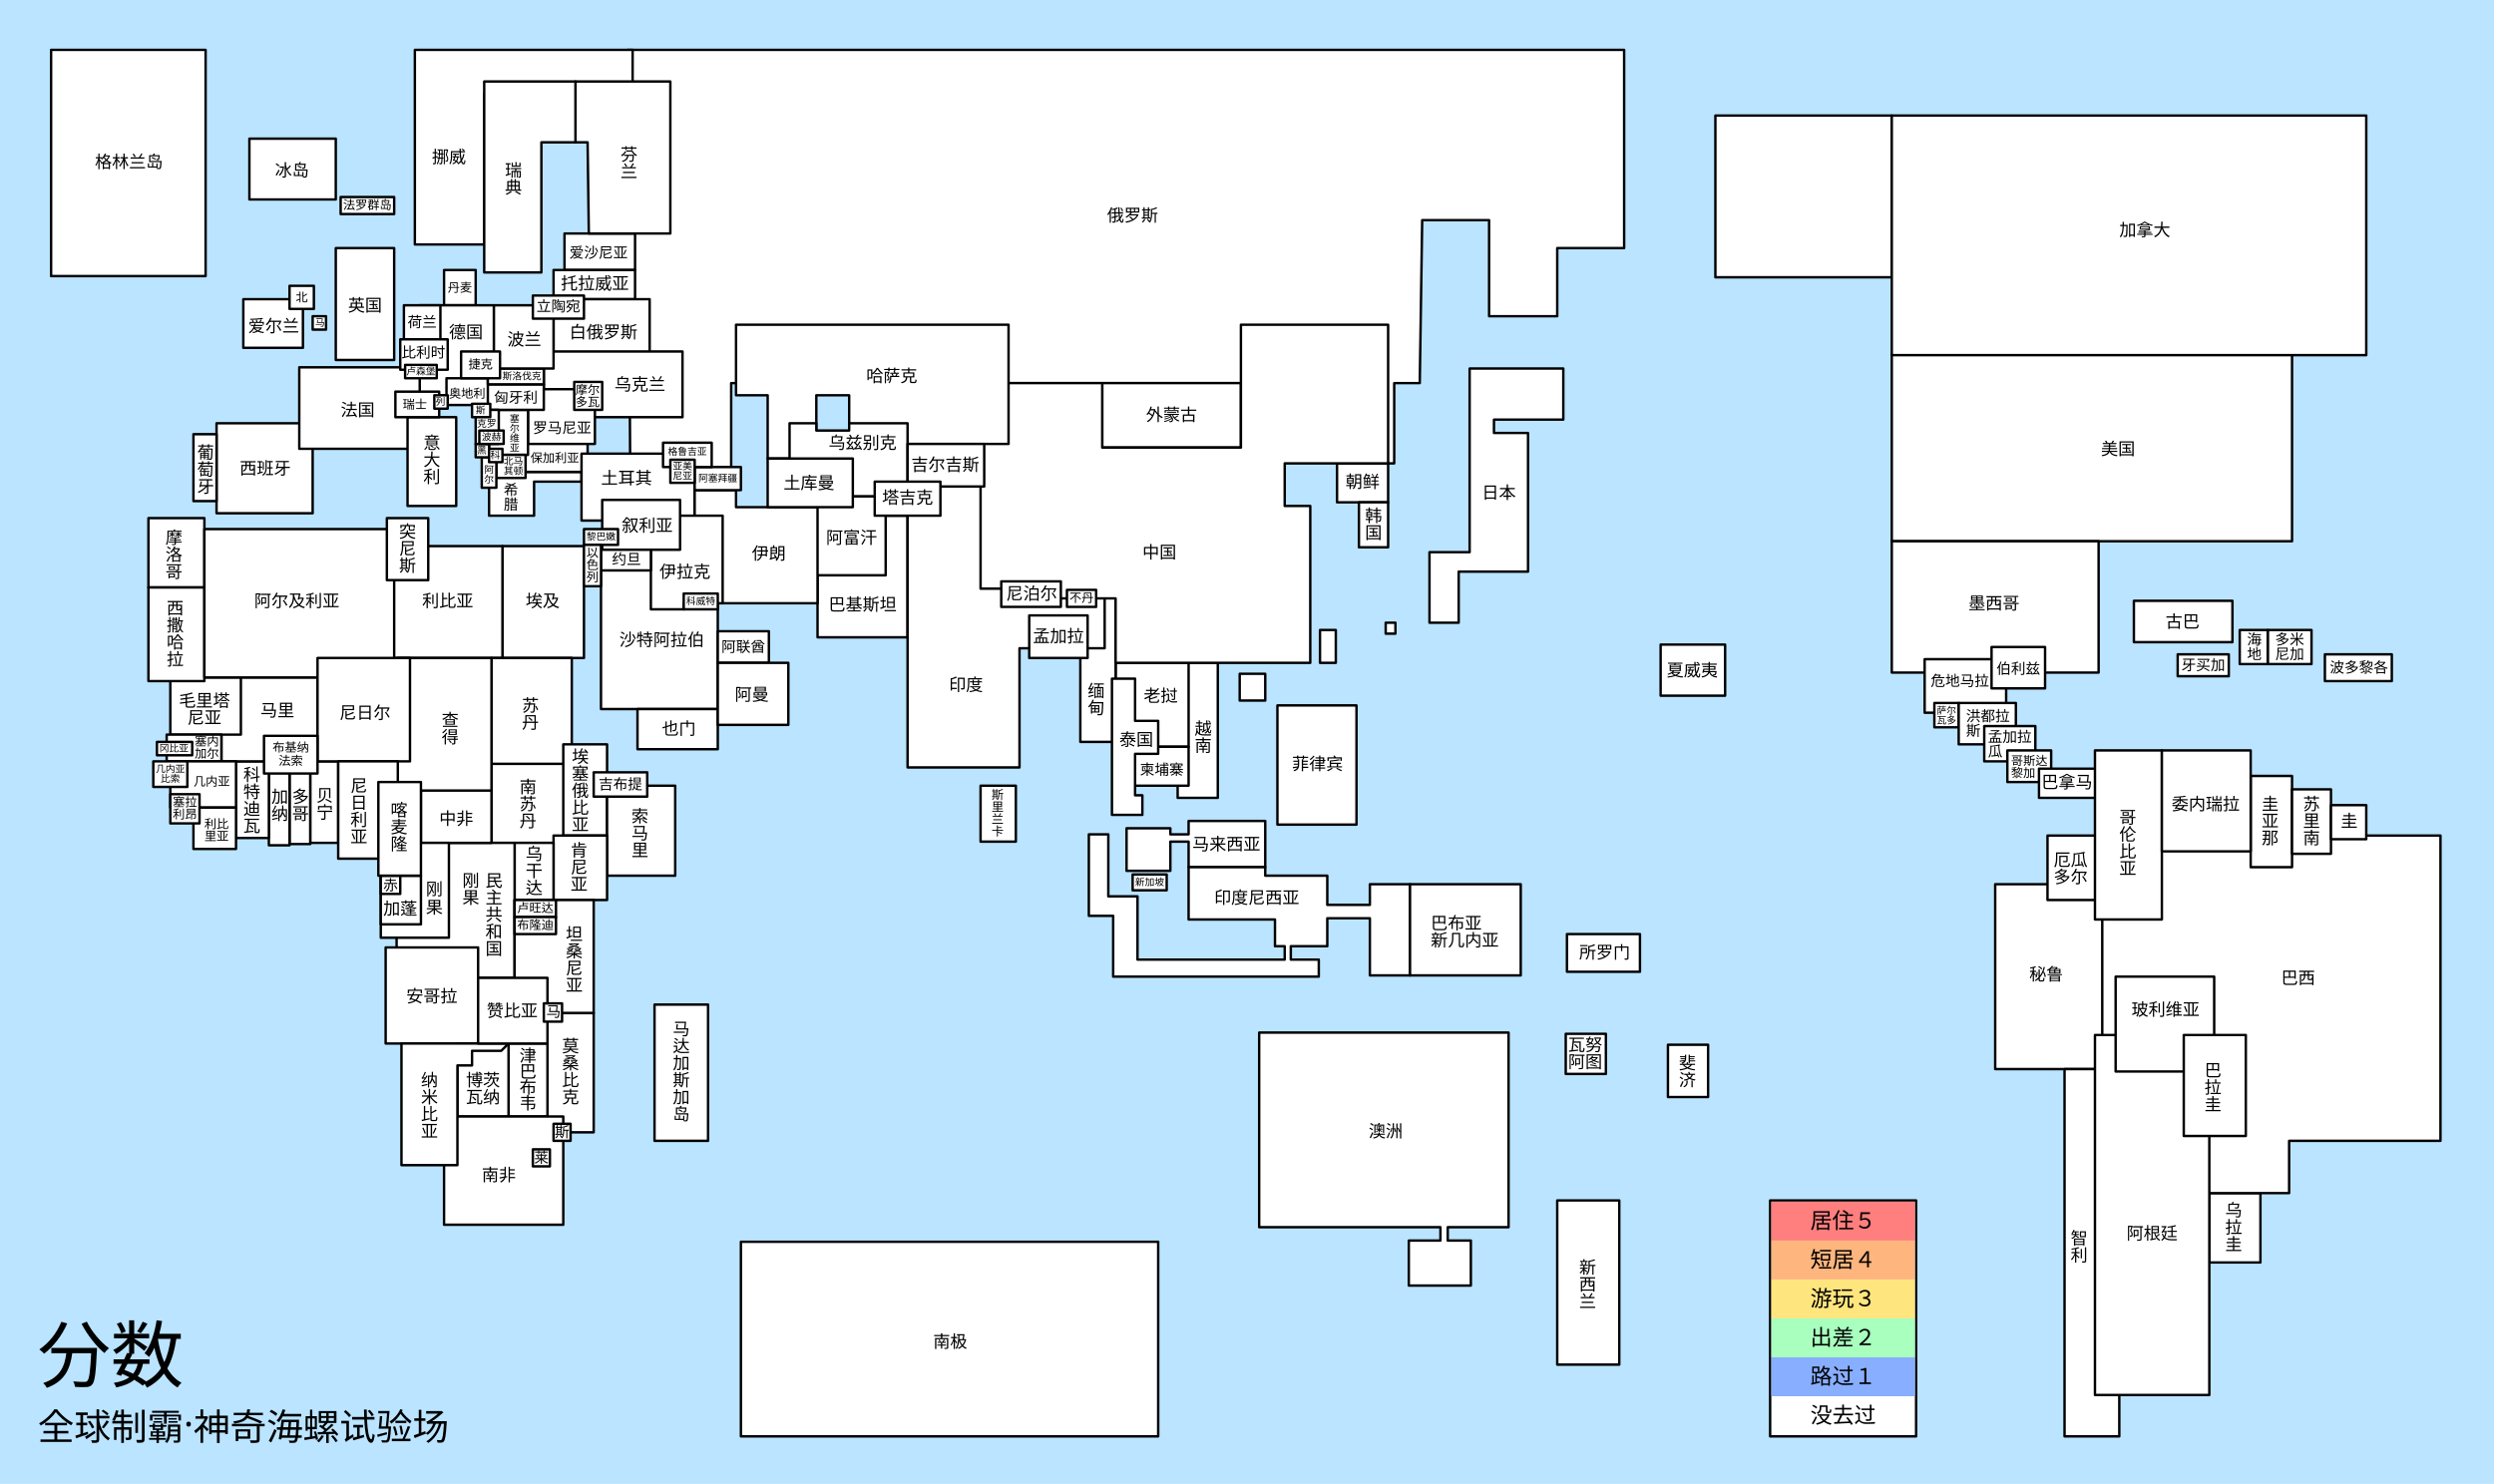
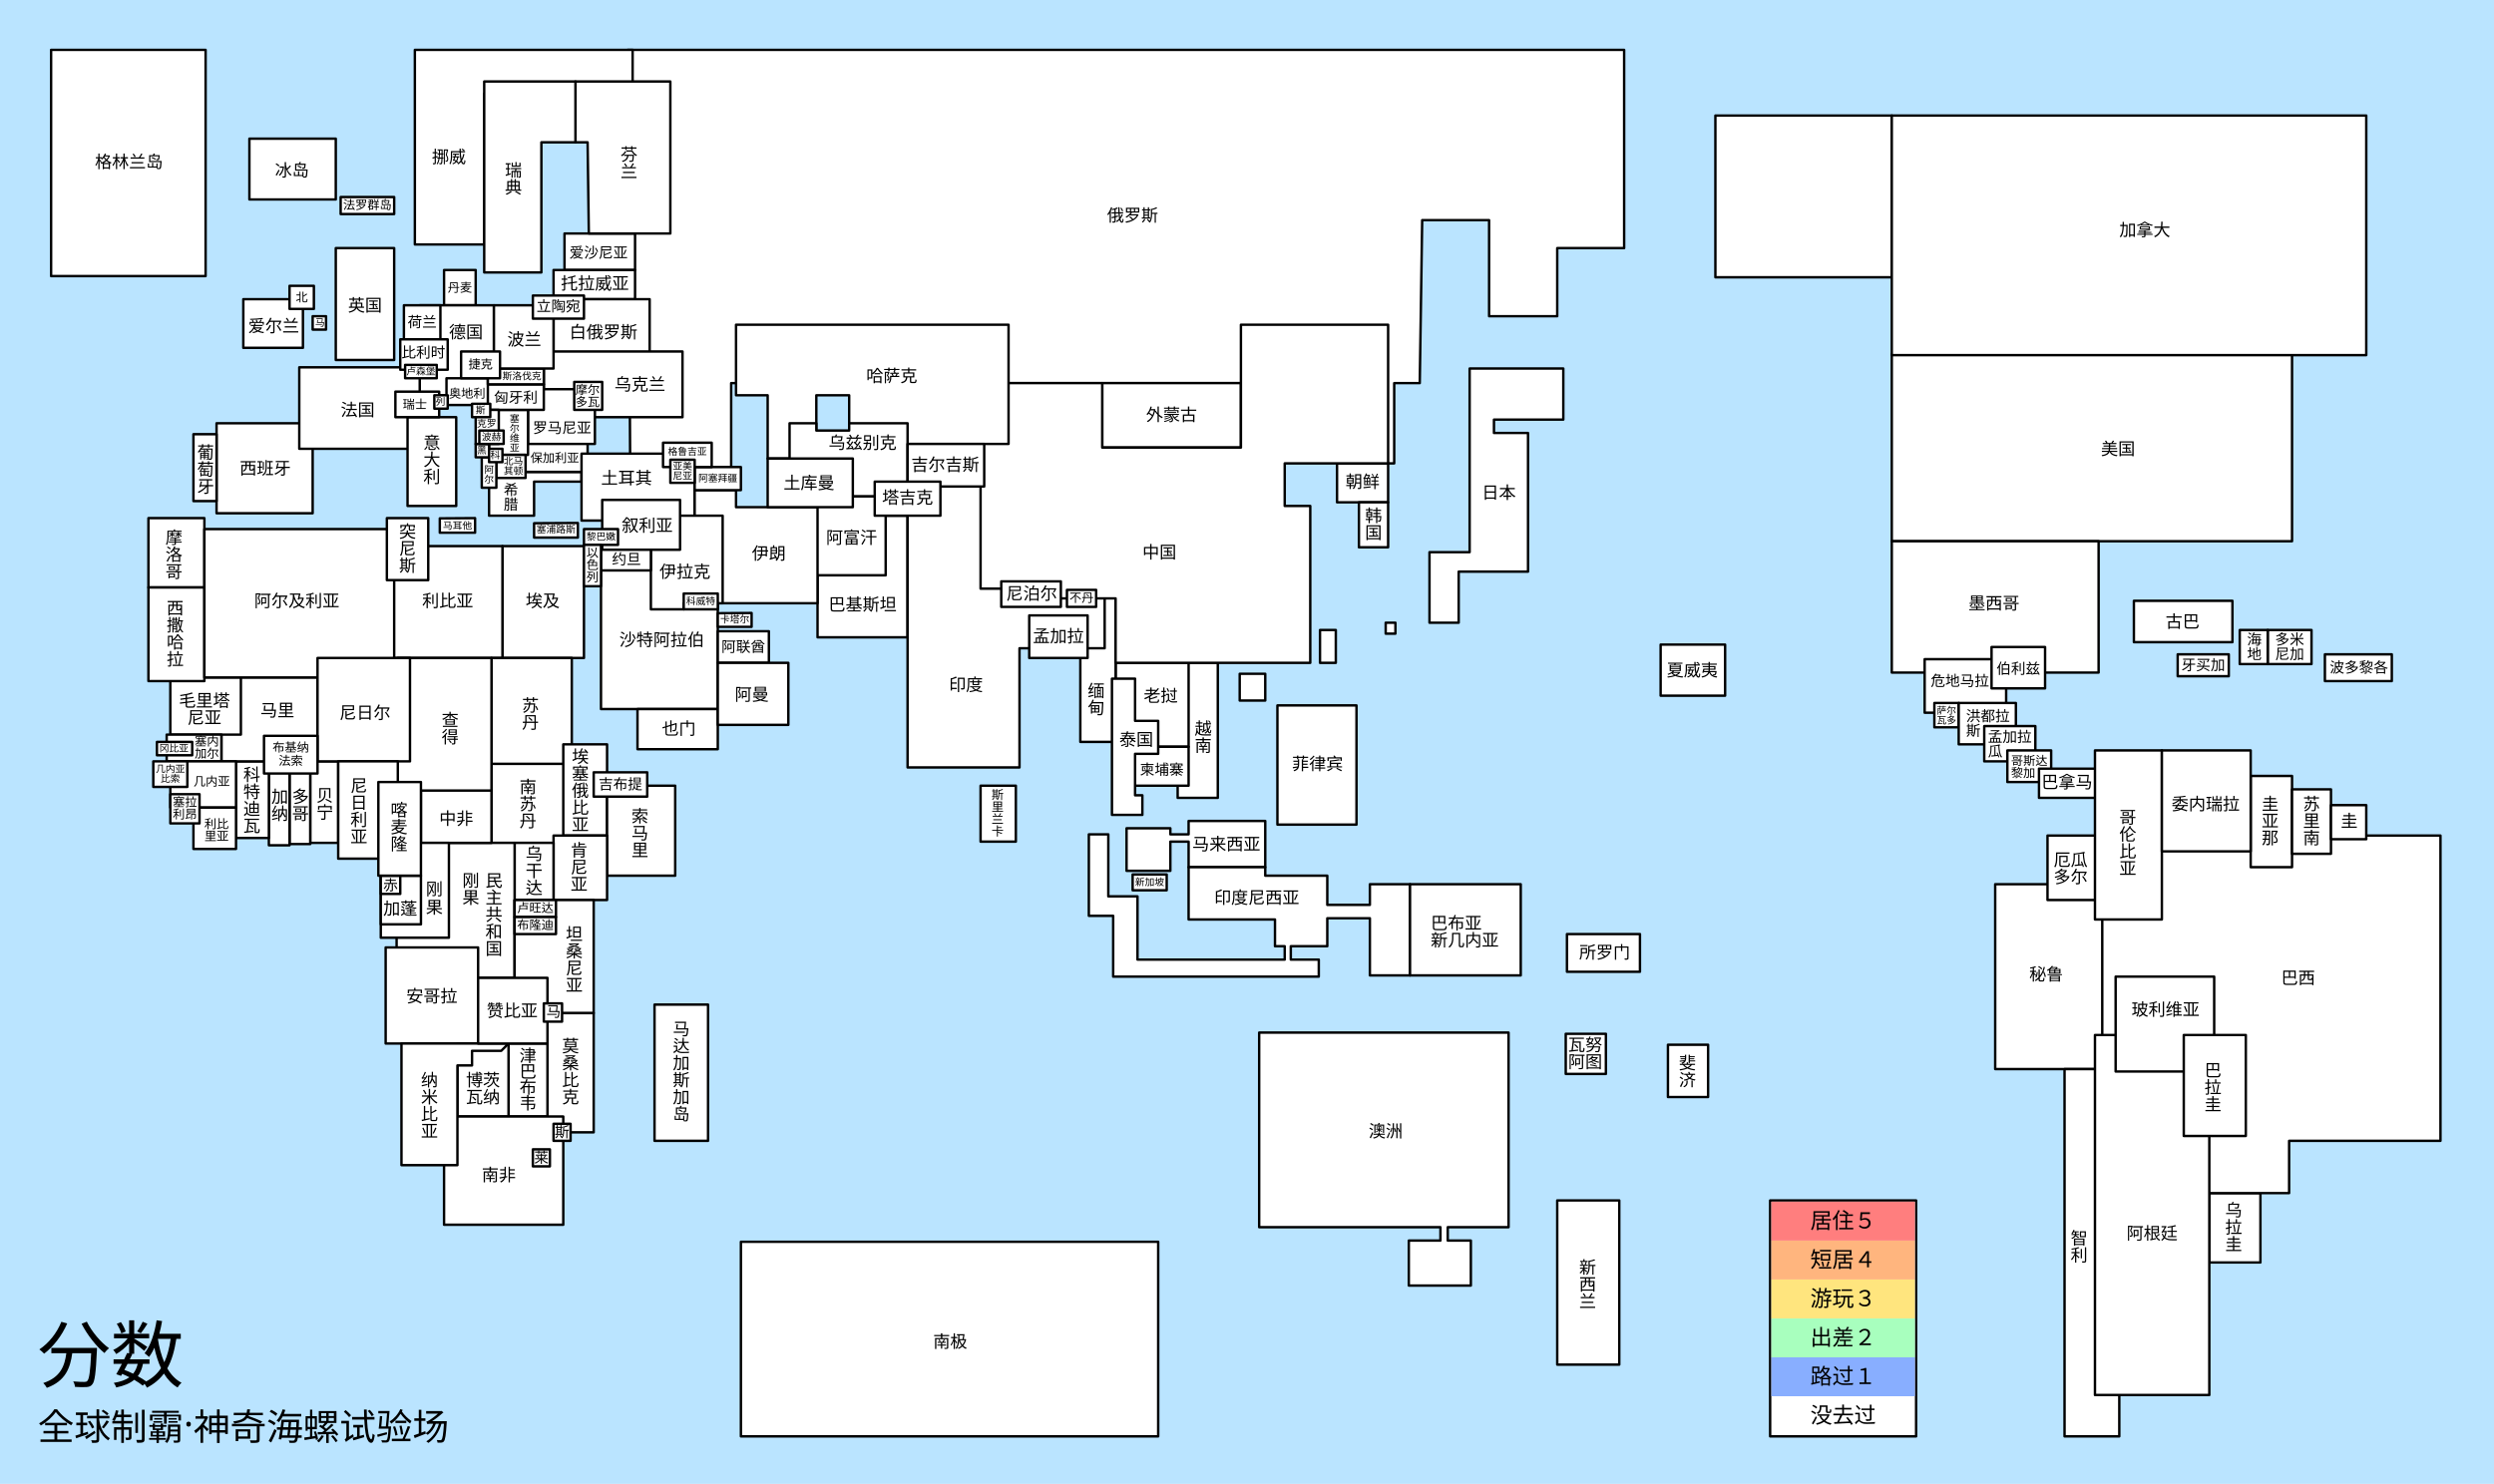
<svg xmlns="http://www.w3.org/2000/svg" version="1.1" id="图层_1" x="0px" y="0px" width="2050px" height="1220px" viewBox="0 0 2050 1220" style="enable-background:new 0 0 2050 1220;" xml:space="preserve">
  <style type="text/css">
	.st0{fill:#BAE4FF;}
	
		.st1{fill-rule:evenodd;clip-rule:evenodd;fill:#FFFFFF;stroke:#000000;stroke-width:2;stroke-linecap:round;stroke-linejoin:round;}
	.st2{font-family:'Tensentype-JiaLiDaYuanJF';}
	.st3{font-size:12px;}
	.st4{font-size:10px;}
	.st5{font-size:8px;}
	.st6{font-size:14px;}
	.st7{fill-rule:evenodd;clip-rule:evenodd;fill:#88AEFF;}
	.st8{fill-rule:evenodd;clip-rule:evenodd;fill:#A8FFBE;}
	.st9{fill-rule:evenodd;clip-rule:evenodd;fill:#FFE57E;}
	.st10{fill-rule:evenodd;clip-rule:evenodd;fill:#FFB57E;}
	.st11{fill-rule:evenodd;clip-rule:evenodd;fill:#FF7E7E;}
	.st12{font-size:18px;}
	.st13{font-size:30px;}
	.st14{font-size:60px;}
</style>
  <rect y="0" class="st0" width="2050" height="1220" />
  <g id="国家">
    <polygon id="俄罗斯" class="st1" points="516,41 1335,41 1335,204 1280,204 1280,260 1224,260 1224,181 1169,181 1167,315    1146,315 1146,381 1117,381 1117,315 601,315 601,384 518,385  " />
    <polygon id="希腊" class="st1" points="402,388 478,388 478,396 439,396 439,424 402,424  " />
    <rect id="蒙古" x="906" y="315" class="st1" width="114" height="53" />
    <rect id="保加利亚" x="432" y="354" class="st1" width="51" height="34" />
    <rect id="土耳其" x="478" y="373" class="st1" width="93" height="55" />
    <rect id="贝宁" x="255" y="626" class="st1" width="23" height="67" />
    <rect id="多哥" x="238" y="626" class="st1" width="17" height="68" />
    <rect id="加纳" x="221" y="627" class="st1" width="17" height="68" />
    <rect id="科特迪瓦" x="194" y="626" class="st1" width="27" height="63" />
    <rect id="马里" x="182" y="557" class="st1" width="79" height="69" />
    <rect id="毛里塔尼亚" x="140" y="557" class="st1" width="58" height="47" />
    <rect id="摩洛哥" x="122" y="426" class="st1" width="46" height="57" />
    <rect id="塞内加尔" x="137" y="604" class="st1" width="45" height="22" />
    <rect id="几内亚" x="140" y="626" class="st1" width="54" height="38" />
    <rect id="利比里亚" x="159" y="664" class="st1" width="35" height="34" />
    <rect id="塞拉利昂" x="140" y="653" class="st1" width="24" height="24" />
    <rect id="几内亚比索" x="126" y="626" class="st1" width="28" height="21" />
    <rect id="冈比亚" x="129" y="610" class="st1" width="29" height="11" />
    <rect id="斯里兰卡" x="806" y="646" class="st1" width="29" height="46" />
    <rect id="菲律宾" x="1050" y="580" class="st1" width="65" height="98" />
    <path id="马来西亚" class="st1" d="M1040,675v38h-63v-21h-15v24h-36v-35h36v5h15v-11H1040z" />
    <rect id="朝鲜" x="1099" y="381" class="st1" width="42" height="32" />
    <rect id="韩国" x="1117" y="413" class="st1" width="24" height="37" />
    <path id="日本" class="st1" d="M1208,303h77v42h-57v11h28v114h-57v42h-24v-58h33V303z M1139,512h8v9h-8V512z" />
    <rect id="夏威夷" x="1365" y="530" class="st1" width="53" height="42" />
    <path id="美国" class="st1" d="M1555,291h329v154h-329V291z M1410,95h145v133h-145V95z" />
    <rect id="墨西哥" x="1555" y="445" class="st1" width="170" height="108" />
    <rect id="多米尼加" x="1864" y="518" class="st1" width="36" height="28" />
    <rect id="波多黎各" x="1911" y="538" class="st1" width="55" height="22" />
    <polygon id="海地" class="st1" points="1841,518 1864,518 1864,546 1841,546  " />
    <rect id="古巴" x="1754" y="494" class="st1" width="81" height="34" />
    <rect id="牙买加" x="1790" y="538" class="st1" width="42" height="18" />
    <rect id="危地马拉" x="1582" y="542" class="st1" width="67" height="44" />
    <rect id="萨尔瓦多" x="1590" y="578" class="st1" width="20" height="20" />
    <rect id="伯利兹" x="1637" y="532" class="st1" width="44" height="34" />
    <rect id="洪都拉斯" x="1610" y="578" class="st1" width="47" height="34" />
    <rect id="孟加拉瓜" x="1631" y="597" class="st1" width="42" height="29" />
    <rect id="哥斯达黎加" x="1650" y="617" class="st1" width="36" height="26" />
    <rect id="巴拿马" x="1676" y="632" class="st1" width="50" height="24" />
    <rect id="秘鲁" x="1640" y="727" class="st1" width="107" height="152" />
    <rect id="厄瓜多尔" x="1683" y="687" class="st1" width="44" height="53" />
    <rect id="智利" x="1697" y="879" class="st1" width="45" height="302" />
    <rect id="格林兰岛" x="42" y="41" class="st1" width="127" height="186" />
    <rect id="乌拉圭" x="1816" y="981" class="st1" width="42" height="57" />
    <polygon id="巴西" class="st1" points="1728,687 2006,687 2006,938 1881.6,938 1881.6,981 1728,981  " />
    <rect id="圭亚那" x="1850" y="638" class="st1" width="34" height="75" />
    <path id="印度尼西亚" class="st1" d="M911,686v51h24v52h121v-11h-8v-22h-71v-43h63v7h51v24h35v-17h33v75h-33v-47h-35v23h-30   v11h23v14H915v-50h-20v-67H911z" />
    <rect id="越南" x="968" y="545" class="st1" width="33" height="111" />
    <rect id="老挝" x="917" y="545" class="st1" width="60" height="69" />
    <rect id="柬埔寨" x="917" y="614" class="st1" width="60" height="32" />
    <rect id="巴基斯坦" x="672" y="424" class="st1" width="74" height="100" />
    <polygon id="阿富汗" class="st1" points="671,408 728,408 728,473 671,473  " />
    <polygon id="伊朗" class="st1" points="571,403 605,403 605,417 672,417 672,496 571,496  " />
    <rect id="沙特阿拉伯" x="494" y="461" class="st1" width="96" height="122" />
    <rect id="阿拉伯联合酋长国" x="590" y="519" class="st1" width="42" height="26" />
    <rect id="也门" x="524" y="583" class="st1" width="66" height="33" />
    <rect id="爱沙尼亚" x="464" y="192" class="st1" width="58" height="30" />
    <rect id="托拉威亚" x="455" y="222" class="st1" width="67" height="24" />
    <rect id="白俄罗斯" x="455" y="246" class="st1" width="79" height="44" />
    <rect id="乌克兰" x="447" y="289" class="st1" width="114" height="54" />
    <rect id="罗马里亚" x="434" y="320" class="st1" width="55" height="45" />
    <rect id="塞尔维亚" x="402" y="337" class="st1" width="32" height="37" />
    <rect id="摩尔多瓦" x="472" y="314" class="st1" width="23" height="23" />
    <rect id="丹麦" x="365" y="222" class="st1" width="26" height="29" />
    <rect id="德国" x="345" y="251" class="st1" width="61" height="74" />
    <rect id="荷兰" x="332" y="251" class="st1" width="30" height="28" />
    <rect id="英国" x="276" y="204" class="st1" width="48" height="92" />
    <rect id="爱尔兰" x="200" y="246" class="st1" width="49" height="40" />
    <rect id="北爱尔兰" x="238" y="235" class="st1" width="20" height="19" />
    <rect id="马恩岛" x="257" y="260" class="st1" width="11" height="11" />
    <rect id="法罗群岛" x="280" y="162" class="st1" width="44" height="14" />
    <rect id="冰岛" x="205" y="114" class="st1" width="71" height="50" />
    <rect id="巴布亚新几内亚" x="1159" y="727" class="st1" width="91" height="75" />
    <path id="澳洲" class="st1" d="M1240,849v160h-50v11h19v37h-51v-37h26v-11h-149V849H1240z" />
    <rect id="新西兰" x="1280" y="987" class="st1" width="51" height="135" />
    <rect id="所罗门群岛" x="1288" y="768" class="st1" width="60" height="31" />
    <rect id="瓦努阿图" x="1287" y="850" class="st1" width="33" height="33" />
    <rect id="斐济" x="1371" y="859" class="st1" width="33" height="43" />
    <rect id="马达加斯加岛" x="538" y="826" class="st1" width="44" height="112" />
    <rect id="西撒哈拉" x="122" y="483" class="st1" width="46" height="77" />
    <rect id="西班牙" x="178" y="348" class="st1" width="79" height="74" />
    <rect id="葡萄牙" x="159" y="357" class="st1" width="19" height="55" />
    <rect id="阿尔及利亚" x="168" y="435" class="st1" width="157" height="122" />
    <polygon id="挪威" class="st1" points="341,41 520,41 520,77 398,77 398,201 341,201  " />
    <rect id="阿曼" x="590" y="545" class="st1" width="58" height="51" />
    <polygon id="芬兰" class="st1" points="473,67 551,67 551,192 484,192 483,117 473,117  " />
    <rect id="埃及" x="413" y="449" class="st1" width="67" height="92" />
    <rect id="利比亚" x="324" y="449" class="st1" width="89" height="92" />
    <rect id="突尼斯" x="318" y="426" class="st1" width="34" height="51" />
    <rect id="南苏丹" x="404" y="628" class="st1" width="66" height="65" />
    <rect id="苏丹" x="404" y="541" class="st1" width="66" height="87" />
    <rect id="埃塞俄比亚" x="463" y="612" class="st1" width="36" height="75" />
    <rect id="索马里" x="499" y="646" class="st1" width="56" height="74" />
    <rect id="吉布提" x="488" y="635" class="st1" width="44" height="20" />
    <rect id="肯尼亚" x="455" y="687" class="st1" width="44" height="53" />
    <rect id="乌干达" x="423" y="693" class="st1" width="32" height="47" />
    <rect id="刚果民主共和国" x="326" y="693" class="st1" width="97" height="111" />
    <rect id="中非共和国" x="346" y="649" class="st1" width="58" height="44" />
    <rect id="查得" x="327" y="541" class="st1" width="77" height="109" />
    <rect id="尼日尔" x="261" y="541" class="st1" width="76" height="85" />
    <rect id="尼日利亚" x="278" y="626" class="st1" width="49" height="80" />
    <rect id="刚果" x="313" y="693" class="st1" width="56" height="78" />
    <rect id="加蓬" x="313" y="720" class="st1" width="33" height="40" />
    <rect id="赤道几内亚" x="313" y="720" class="st1" width="16" height="15" />
    <rect id="喀麦隆" x="311" y="643" class="st1" width="35" height="77" />
    <rect id="安哥拉" x="317" y="779" class="st1" width="76" height="79" />
    <rect id="坦桑尼亚" x="423" y="740" class="st1" width="65" height="93" />
    <rect id="莫桑比亚" x="450" y="833" class="st1" width="38" height="98" />
    <rect id="津巴布韦" x="418" y="858" class="st1" width="32" height="60" />
    <rect id="博茨瓦纳" x="376" y="858" class="st1" width="42" height="60" />
    <rect id="南非" x="365" y="918" class="st1" width="98" height="89" />
    <rect id="匈牙利" x="398" y="316" class="st1" width="49" height="21" />
    <rect id="加拿大" x="1555" y="95" class="st1" width="390" height="197" />
    <rect id="南极" x="609" y="1021" class="st1" width="343" height="160" />
    <rect id="阿根廷" x="1722" y="851" class="st1" width="94" height="296" />
    <rect id="玻利维亚" x="1739" y="803" class="st1" width="81" height="78" />
    <rect id="巴拉圭" x="1795" y="851" class="st1" width="51" height="83" />
    <rect id="哥伦比亚" x="1722" y="617" class="st1" width="55" height="139" />
    <rect id="委内瑞拉" x="1777" y="617" class="st1" width="73" height="83" />
    <rect id="苏里南" x="1884" y="649" class="st1" width="32" height="53" />
    <rect id="北马其顿" x="408" y="374" class="st1" width="24" height="19" />
    <rect id="法属圭亚那" x="1916" y="662" class="st1" width="29" height="28" />
    <polygon id="瑞典" class="st1" points="473,67 473,117 445,117 445,224 398,224 398,67  " />
    <rect id="法国" x="246" y="302" class="st1" width="99" height="67" />
    <rect id="比利时" x="329" y="279" class="st1" width="39" height="25" />
    <rect id="卢森堡" x="333" y="300" class="st1" width="26" height="11" />
    <rect id="意大利" x="335" y="343" class="st1" width="40" height="73" />
    <rect id="瑞士" x="325" y="322" class="st1" width="36" height="21" />
    <rect id="阿尔巴尼亚" x="396" y="376" class="st1" width="12" height="25" />
    <rect id="黑山" x="391" y="365" class="st1" width="11" height="11" />
    <rect id="科索沃" x="402" y="369" class="st1" width="11" height="11" />
    <rect id="新加坡" x="931" y="719" class="st1" width="28" height="13" />
    <rect id="缅甸" x="888" y="491" class="st1" width="29" height="119" />
    <polygon id="泰国" class="st1" points="914,558 914,670 939,670 939,653.9 933,653.9 933,619.8 952,619.8 952,592.7 933,592.7    933,558  " />
    <polygon id="印度" class="st1" points="746,400 908,400 908,533 838,533 838,631 746,631  " />
    <rect id="孟加拉国" x="846" y="506" class="st1" width="48" height="35" />
    <path id="中国" class="st1" d="M1098,518v27h-13v-27H1098z M1141,267v114h-85v35h21v129H917v-53h-48l-30-8h-33V315h100v53h114   V267H1141z M1019,554h21v22h-21V554z" />
    <polygon id="尼泊尔" class="st1" points="823,478 823,499 872,499 872,478  " />
    <rect id="不丹" x="877" y="485" class="st1" width="24" height="14" />
    <polygon id="哈萨克" class="st1" points="605,267 829,267 829,365 698,365 698,325 671,325 671,377 631,377 631,325 605,325     " />
    <polygon id="乌兹别克斯坦" class="st1" points="649,348 671,348 671,354 698,354 698,348 746,348 746,408 649,408  " />
    <rect id="吉尔吉斯斯坦" x="746" y="365" class="st1" width="63" height="35" />
    <rect id="土库曼" x="631" y="377" class="st1" width="70" height="40" />
    <rect id="塔吉克斯坦" x="719" y="396" class="st1" width="54" height="28" />
    <rect id="阿塞拜疆" x="571" y="384" class="st1" width="38" height="19" />
    <rect id="格鲁吉亚" x="545" y="364" class="st1" width="40" height="20" />
    <rect id="亚美尼亚" x="551" y="378" class="st1" width="20" height="19" />
    <polygon id="伊拉克" class="st1" points="535,424 594,424 594,496 562,496 562,501 535,501  " />
    <rect id="奥地利" x="367" y="311" class="st1" width="34" height="22" />
    <rect id="列支敦士登" x="357" y="325" class="st1" width="11" height="11" />
    <rect id="克罗地亚" x="391" y="337" class="st1" width="19" height="28" />
    <rect id="波赫" x="394" y="354" class="st1" width="20" height="11" />
    <rect id="科威特" x="562" y="488" class="st1" width="28" height="13" />
    <rect id="叙利亚" x="495" y="411" class="st1" width="64" height="41" />
    <rect id="约旦" x="494" y="452" class="st1" width="41" height="17" />
    <rect id="黎巴嫩" x="480" y="435" class="st1" width="28" height="13" />
    <rect id="以色列" x="480" y="448" class="st1" width="14" height="34" />
    <rect id="斯洛文尼亚" x="388" y="332" class="st1" width="15" height="11" />
    <rect id="布基纳法索" x="217" y="605" class="st1" width="44" height="31" />
    <polygon id="纳米比亚" class="st1" points="330,858 418,858 412,864 388,864 388,876 376,876 376,958 330,958  " />
    <rect id="赞比亚" x="393" y="804" class="st1" width="57" height="54" />
    <rect id="马拉维" x="447" y="825" class="st1" width="15" height="15" />
    <rect id="斯威士兰" x="455" y="924" class="st1" width="14" height="14" />
    <rect id="斯洛伐克" x="401" y="303" class="st1" width="46" height="13" />
    <rect id="莱索托" x="438" y="945" class="st1" width="14" height="14" />
    <rect id="波兰" x="406" y="251" class="st1" width="49" height="52" />
    <rect id="捷克" x="379" y="289" class="st1" width="32" height="22" />
    <rect id="卢旺达" x="423" y="740" class="st1" width="34" height="14" />
    <rect id="布隆迪" x="423" y="754" class="st1" width="34" height="14" />
    <rect id="立陶宛" x="438" y="243" class="st1" width="42" height="19" />
+     <polygon id="马耳他" class="st1" points="361.5,426.2 390.5,426 390.5,438 361.5,438  " />
+     <polygon id="塞浦路斯" class="st1" points="439,430.2 475,430 475,442 439,442  " />
+     <polygon id="卡塔尔" class="st1" points="590,504.2 617.8,504 617.8,515.4 590,515.4  " />
  </g>
  <g id="标签">
    <text transform="matrix(1 0 0 1 492 649)" class="st2 st3">吉布提</text>
    <text transform="matrix(1 0 0 1 1653 629)" class="st2 st4">哥斯达</text>
    <text transform="matrix(1 0 0 1 1653 639)" class="st2 st4">黎加</text>
    <text transform="matrix(1 0 0 1 1634 610)" class="st2 st3">孟加拉</text>
    <text transform="matrix(1 0 0 1 1634 622)" class="st2 st3">瓜</text>
    <text transform="matrix(1 0 0 1 1616 593)" class="st2 st3">洪都拉</text>
    <text transform="matrix(1 0 0 1 1616 605)" class="st2 st3">斯</text>
    <text transform="matrix(1 0 0 1 1592 587)" class="st2 st5">萨尔</text>
    <text transform="matrix(1 0 0 1 1592 595)" class="st2 st5">瓦多</text>
    <text transform="matrix(1 0 0 1 1587 564)" class="st2 st3">危地马拉</text>
    <text transform="matrix(1 0 0 1 1641 554)" class="st2 st3">伯利兹</text>
    <text transform="matrix(1 0 0 1 1370 556)" class="st2 st6">夏威夷</text>
    <text transform="matrix(1 0 0 1 1618 501)" class="st2 st6">墨西哥</text>
    <text transform="matrix(1 0 0 1 1742 194)" class="st2 st6">加拿大</text>
    <text transform="matrix(1 0 0 1 78 138)" class="st2 st6">格林兰岛</text>
    <text transform="matrix(1 0 0 1 1727 374)" class="st2 st6">美国</text>
    <text transform="matrix(1 0 0 1 1780 516)" class="st2 st6">古巴</text>
    <text transform="matrix(1 0 0 1 1793 551)" class="st2 st3">牙买加</text>
    <text transform="matrix(1 0 0 1 1847 530)" class="st2 st3">海</text>
    <text transform="matrix(1 0 0 1 1847 542)" class="st2 st3">地</text>
    <text transform="matrix(1 0 0 1 1870 530)" class="st2 st3">多米</text>
    <text transform="matrix(1 0 0 1 1870 542)" class="st2 st3">尼加</text>
    <text transform="matrix(1 0 0 1 1915 553)" class="st2 st3">波多黎各</text>
    <text transform="matrix(1 0 0 1 1893 666)" class="st2 st6">苏</text>
    <text transform="matrix(1 0 0 1 1893 680)" class="st2 st6">里</text>
    <text transform="matrix(1 0 0 1 1893 694)" class="st2 st6">南</text>
    <text transform="matrix(1 0 0 1 940 577)" class="st2 st6">老挝</text>
    <text transform="matrix(1 0 0 1 879 495)" class="st2 st4">不丹</text>
    <text transform="matrix(1 0 0 1 982 604)" class="st2 st6">越</text>
    <text transform="matrix(1 0 0 1 982 618)" class="st2 st6">南</text>
    <text transform="matrix(1 0 0 1 894 573)" class="st2 st6">缅</text>
    <text transform="matrix(1 0 0 1 894 587)" class="st2 st6">甸</text>
    <text transform="matrix(1 0 0 1 920 613)" class="st2 st6">泰国</text>
    <text transform="matrix(1 0 0 1 937 637)" class="st2 st3">柬埔寨</text>
    <text transform="matrix(1 0 0 1 1176 764)" class="st2 st6">巴布亚</text>
    <text transform="matrix(1 0 0 1 1176 778)" class="st2 st6">新几内亚</text>
    <text transform="matrix(1 0 0 1 998 743)" class="st2 st6">印度尼西亚</text>
    <text transform="matrix(1 0 0 1 980 699)" class="st2 st6">马来西亚</text>
    <text transform="matrix(1 0 0 1 468 278)" class="st2 st6">白俄罗斯</text>
    <text transform="matrix(1 0 0 1 505 321)" class="st2 st6">乌克兰</text>
    <text transform="matrix(1 0 0 1 438 356)" class="st2 st3">罗马尼亚</text>
    <text transform="matrix(1 0 0 1 436 380)" class="st2 st4">保加利亚</text>
    <text transform="matrix(1 0 0 1 392 373)" class="st2 st5">黑</text>
    <text transform="matrix(1 0 0 1 403 377)" class="st2 st5">科</text>
    <text transform="matrix(1 0 0 1 414 382)" class="st2 st5">北马</text>
    <text transform="matrix(1 0 0 1 414 390)" class="st2 st5">其顿</text>
    <text transform="matrix(1 0 0 1 473 324)" class="st2 st4">摩尔</text>
    <text transform="matrix(1 0 0 1 473 334)" class="st2 st4">多瓦</text>
    <text transform="matrix(1 0 0 1 553 386)" class="st2 st5">亚美</text>
    <text transform="matrix(1 0 0 1 553 394)" class="st2 st5">尼亚</text>
    <text transform="matrix(1 0 0 1 549 374)" class="st2 st5">格鲁吉亚</text>
    <text transform="matrix(1 0 0 1 574 396)" class="st2 st5">阿塞拜疆</text>
    <text transform="matrix(1 0 0 1 542 475)" class="st2 st6">伊拉克</text>
    <text transform="matrix(1 0 0 1 494 398)" class="st2 st6">土耳其</text>
    <text transform="matrix(1 0 0 1 482 444)" class="st2 st5">黎巴嫩</text>
    <text transform="matrix(1 0 0 1 482 458)" class="st2 st4">以</text>
    <text transform="matrix(1 0 0 1 482 468)" class="st2 st4">色</text>
    <text transform="matrix(1 0 0 1 482 478)" class="st2 st4">列</text>
    <text transform="matrix(1 0 0 1 503 464)" class="st2 st3">约旦</text>
    <text transform="matrix(1 0 0 1 564 497)" class="st2 st5">科威特</text>
    <text transform="matrix(1 0 0 1 509 531)" class="st2 st6">沙特阿拉伯</text>
    <text transform="matrix(1 0 0 1 544 604)" class="st2 st6">也门</text>
    <text transform="matrix(1 0 0 1 396 971)" class="st2 st6">南非</text>
    <text transform="matrix(1 0 0 1 604 576)" class="st2 st6">阿曼</text>
    <text transform="matrix(1 0 0 1 593 536)" class="st2 st3">阿联酋</text>
    <text transform="matrix(1 0 0 1 432 499)" class="st2 st6">埃及</text>
    <text transform="matrix(1 0 0 1 347 499)" class="st2 st6">利比亚</text>
    <text transform="matrix(1 0 0 1 328 442)" class="st2 st6">突</text>
    <text transform="matrix(1 0 0 1 328 456)" class="st2 st6">尼</text>
    <text transform="matrix(1 0 0 1 328 470)" class="st2 st6">斯</text>
    <text transform="matrix(1 0 0 1 429 585)" class="st2 st6">苏</text>
    <text transform="matrix(1 0 0 1 429 599)" class="st2 st6">丹</text>
    <text transform="matrix(1 0 0 1 427 652)" class="st2 st6">南</text>
    <text transform="matrix(1 0 0 1 427 666)" class="st2 st6">苏</text>
    <text transform="matrix(1 0 0 1 427 680)" class="st2 st6">丹</text>
    <text transform="matrix(1 0 0 1 363 597)" class="st2 st6">查</text>
    <text transform="matrix(1 0 0 1 363 611)" class="st2 st6">得</text>
    <text transform="matrix(1 0 0 1 137 505)" class="st2 st6">西</text>
    <text transform="matrix(1 0 0 1 137 519)" class="st2 st6">撒</text>
    <text transform="matrix(1 0 0 1 137 533)" class="st2 st6">哈</text>
    <text transform="matrix(1 0 0 1 137 547)" class="st2 st6">拉</text>
    <text transform="matrix(1 0 0 1 136 447)" class="st2 st6">摩</text>
    <text transform="matrix(1 0 0 1 136 461)" class="st2 st6">洛</text>
    <text transform="matrix(1 0 0 1 136 475)" class="st2 st6">哥</text>
    <text transform="matrix(1 0 0 1 399 729)" class="st2 st6">民</text>
    <text transform="matrix(1 0 0 1 399 743)" class="st2 st6">主</text>
    <text transform="matrix(1 0 0 1 399 757)" class="st2 st6">共</text>
    <text transform="matrix(1 0 0 1 399 771)" class="st2 st6">和</text>
    <text transform="matrix(1 0 0 1 399 785)" class="st2 st6">国</text>
    <text transform="matrix(1 0 0 1 380 729)" class="st2 st6">刚</text>
    <text transform="matrix(1 0 0 1 380 743)" class="st2 st6">果</text>
    <text transform="matrix(1 0 0 1 350 736)" class="st2 st6">刚</text>
    <text transform="matrix(1 0 0 1 350 751)" class="st2 st6">果</text>
    <text transform="matrix(1 0 0 1 288 651)" class="st2 st6">尼</text>
    <text transform="matrix(1 0 0 1 288 665)" class="st2 st6">日</text>
    <text transform="matrix(1 0 0 1 288 679)" class="st2 st6">利</text>
    <text transform="matrix(1 0 0 1 288 693)" class="st2 st6">亚</text>
    <text transform="matrix(1 0 0 1 321 671)" class="st2 st6">喀</text>
    <text transform="matrix(1 0 0 1 321 685)" class="st2 st6">麦</text>
    <text transform="matrix(1 0 0 1 321 699)" class="st2 st6">隆</text>
    <text transform="matrix(1 0 0 1 432 707)" class="st2 st6">乌</text>
    <text transform="matrix(1 0 0 1 432 721)" class="st2 st6">干</text>
    <text transform="matrix(1 0 0 1 432 735)" class="st2 st6">达</text>
    <text transform="matrix(1 0 0 1 465 773)" class="st2 st6">坦</text>
    <text transform="matrix(1 0 0 1 465 787)" class="st2 st6">桑</text>
    <text transform="matrix(1 0 0 1 465 801)" class="st2 st6">尼</text>
    <text transform="matrix(1 0 0 1 465 815)" class="st2 st6">亚</text>
    <text transform="matrix(1 0 0 1 462 865)" class="st2 st6">莫</text>
    <text transform="matrix(1 0 0 1 462 879)" class="st2 st6">桑</text>
    <text transform="matrix(1 0 0 1 462 893)" class="st2 st6">比</text>
    <text transform="matrix(1 0 0 1 462 907)" class="st2 st6">克</text>
    <text transform="matrix(1 0 0 1 427 873)" class="st2 st6">津</text>
    <text transform="matrix(1 0 0 1 427 886)" class="st2 st6">巴</text>
    <text transform="matrix(1 0 0 1 427 899)" class="st2 st6">布</text>
    <text transform="matrix(1 0 0 1 427 912)" class="st2 st6">韦</text>
    <text transform="matrix(1 0 0 1 346 893)" class="st2 st6">纳</text>
    <text transform="matrix(1 0 0 1 346 907)" class="st2 st6">米</text>
    <text transform="matrix(1 0 0 1 346 921)" class="st2 st6">比</text>
    <text transform="matrix(1 0 0 1 346 935)" class="st2 st6">亚</text>
    <text transform="matrix(1 0 0 1 383 893)" class="st2 st6">博茨</text>
    <text transform="matrix(1 0 0 1 383 907)" class="st2 st6">瓦纳</text>
    <text transform="matrix(1 0 0 1 469 704)" class="st2 st6">肯</text>
    <text transform="matrix(1 0 0 1 469 718)" class="st2 st6">尼</text>
    <text transform="matrix(1 0 0 1 469 732)" class="st2 st6">亚</text>
    <text transform="matrix(1 0 0 1 260 659)" class="st2 st6">贝</text>
    <text transform="matrix(1 0 0 1 260 673)" class="st2 st6">宁</text>
    <text transform="matrix(1 0 0 1 223 660)" class="st2 st6">加</text>
    <text transform="matrix(1 0 0 1 223 674)" class="st2 st6">纳</text>
    <text transform="matrix(1 0 0 1 240 660)" class="st2 st6">多</text>
    <text transform="matrix(1 0 0 1 240 674)" class="st2 st6">哥</text>
    <text transform="matrix(1 0 0 1 200 642)" class="st2 st6">科</text>
    <text transform="matrix(1 0 0 1 200 656)" class="st2 st6">特</text>
    <text transform="matrix(1 0 0 1 200 670)" class="st2 st6">迪</text>
    <text transform="matrix(1 0 0 1 200 684)" class="st2 st6">瓦</text>
    <text transform="matrix(1 0 0 1 279 591)" class="st2 st6">尼日尔</text>
    <text transform="matrix(1 0 0 1 334 824)" class="st2 st6">安哥拉</text>
    <text transform="matrix(1 0 0 1 400 836)" class="st2 st6">赞比亚</text>
    <text transform="matrix(1 0 0 1 449 836)" class="st2 st3">马</text>
    <text transform="matrix(1 0 0 1 456 935)" class="st2 st3">斯</text>
    <text transform="matrix(1 0 0 1 439 956)" class="st2 st3">莱</text>
    <text transform="matrix(1 0 0 1 214 589)" class="st2 st6">马里</text>
    <text transform="matrix(1 0 0 1 142 663)" class="st2 st4">塞拉</text>
    <text transform="matrix(1 0 0 1 142 673)" class="st2 st4">利昂</text>
    <text transform="matrix(1 0 0 1 168 681)" class="st2 st4">利比</text>
    <text transform="matrix(1 0 0 1 168 691)" class="st2 st4">里亚</text>
    <text transform="matrix(1 0 0 1 160 613)" class="st2 st4">塞内</text>
    <text transform="matrix(1 0 0 1 160 623)" class="st2 st4">加尔</text>
    <text transform="matrix(1 0 0 1 131 618)" class="st2 st5">冈比亚</text>
    <text transform="matrix(1 0 0 1 159 646)" class="st2 st4">几内亚</text>
    <text transform="matrix(1 0 0 1 128 635)" class="st2 st5">几内亚</text>
    <text transform="matrix(1 0 0 1 132 643)" class="st2 st5">比索</text>
    <text transform="matrix(1 0 0 1 147 581)" class="st2 st6">毛里塔</text>
    <text transform="matrix(1 0 0 1 154 595)" class="st2 st6">尼亚</text>
    <text transform="matrix(1 0 0 1 361 678)" class="st2 st6">中非</text>
    <text transform="matrix(1 0 0 1 315 752)" class="st2 st6">加蓬</text>
    <text transform="matrix(1 0 0 1 425 750)" class="st2 st4">卢旺达</text>
    <text transform="matrix(1 0 0 1 425 764)" class="st2 st4">布隆迪</text>
    <text transform="matrix(1 0 0 1 315 732)" class="st2 st3">赤</text>
    <text transform="matrix(1 0 0 1 224 618)" class="st2 st4">布基纳</text>
    <text transform="matrix(1 0 0 1 229 629)" class="st2 st4">法索</text>
    <text transform="matrix(1 0 0 1 519 676)" class="st2 st6">索</text>
    <text transform="matrix(1 0 0 1 519 690)" class="st2 st6">马</text>
    <text transform="matrix(1 0 0 1 519 704)" class="st2 st6">里</text>
    <text transform="matrix(1 0 0 1 470 627)" class="st2 st6">埃</text>
    <text transform="matrix(1 0 0 1 470 641)" class="st2 st6">塞</text>
    <text transform="matrix(1 0 0 1 470 655)" class="st2 st6">俄</text>
    <text transform="matrix(1 0 0 1 470 669)" class="st2 st6">比</text>
    <text transform="matrix(1 0 0 1 470 683)" class="st2 st6">亚</text>
    <text transform="matrix(1 0 0 1 618 460)" class="st2 st6">伊朗</text>
    <text transform="matrix(1 0 0 1 510 132)" class="st2 st6">芬</text>
    <text transform="matrix(1 0 0 1 510 146)" class="st2 st6">兰</text>
    <text transform="matrix(1 0 0 1 415 145)" class="st2 st6">瑞</text>
    <text transform="matrix(1 0 0 1 415 159)" class="st2 st6">典</text>
    <text transform="matrix(1 0 0 1 355 134)" class="st2 st6">挪威</text>
    <text transform="matrix(1 0 0 1 226 145)" class="st2 st6">冰岛</text>
    <text transform="matrix(1 0 0 1 282 172)" class="st2 st4">法罗群岛</text>
    <text transform="matrix(1 0 0 1 286 256)" class="st2 st6">英国</text>
    <text transform="matrix(1 0 0 1 280 342)" class="st2 st6">法国</text>
    <text transform="matrix(1 0 0 1 369 278)" class="st2 st6">德国</text>
    <text transform="matrix(1 0 0 1 335 269)" class="st2 st3">荷兰</text>
    <text transform="matrix(1 0 0 1 330 294)" class="st2 st3">比利时</text>
    <text transform="matrix(1 0 0 1 334 308)" class="st2 st5">卢森堡</text>
    <text transform="matrix(1 0 0 1 368 240)" class="st2 st4">丹麦</text>
    <text transform="matrix(1 0 0 1 417 284)" class="st2 st6">波兰</text>
    <text transform="matrix(1 0 0 1 197 390)" class="st2 st6">西班牙</text>
    <text transform="matrix(1 0 0 1 162 377)" class="st2 st6">葡</text>
    <text transform="matrix(1 0 0 1 162 391)" class="st2 st6">萄</text>
    <text transform="matrix(1 0 0 1 162 405)" class="st2 st6">牙</text>
    <text transform="matrix(1 0 0 1 348 369)" class="st2 st6">意</text>
    <text transform="matrix(1 0 0 1 348 383)" class="st2 st6">大</text>
    <text transform="matrix(1 0 0 1 348 397)" class="st2 st6">利</text>
    <text transform="matrix(1 0 0 1 511 437)" class="st2 st6">叙利亚</text>
    <text transform="matrix(1 0 0 1 398 389)" class="st2 st5">阿</text>
    <text transform="matrix(1 0 0 1 398 397)" class="st2 st5">尔</text>
    <text transform="matrix(1 0 0 1 414 407)" class="st2 st3">希</text>
    <text transform="matrix(1 0 0 1 414 419)" class="st2 st3">腊</text>
    <text transform="matrix(1 0 0 1 396 362)" class="st2 st5">波赫</text>
    <text transform="matrix(1 0 0 1 369 327)" class="st2 st4">奥地利</text>
    <text transform="matrix(1 0 0 1 413 312)" class="st2 st5">斯洛伐克</text>
    <text transform="matrix(1 0 0 1 358 333)" class="st2 st5">列</text>
    <text transform="matrix(1 0 0 1 259 268.0314)" class="st2 st5">马</text>
    <text transform="matrix(1 0 0 1 391 340)" class="st2 st5">斯</text>
    <text transform="matrix(1 0 0 1 392 351)" class="st2 st5">克罗</text>
    <text transform="matrix(1 0 0 1 419 347)" class="st2 st5">塞</text>
    <text transform="matrix(1 0 0 1 419 355)" class="st2 st5">尔</text>
    <text transform="matrix(1 0 0 1 419 363)" class="st2 st5">维</text>
    <text transform="matrix(1 0 0 1 419 371)" class="st2 st5">亚</text>
    <text transform="matrix(1 0 0 1 406 331)" class="st2 st3">匈牙利</text>
    <text transform="matrix(1 0 0 1 385 303)" class="st2 st4">捷克</text>
    <text transform="matrix(1 0 0 1 209 499)" class="st2 st6">阿尔及利亚</text>
    <text transform="matrix(1 0 0 1 204 273)" class="st2 st6">爱尔兰</text>
    <text transform="matrix(1 0 0 1 243 248)" class="st2 st4">北</text>
    <text transform="matrix(1 0 0 1 468 212)" class="st2 st3">爱沙尼亚</text>
    <text transform="matrix(1 0 0 1 441 256)" class="st2 st3">立陶宛</text>
    <text transform="matrix(1 0 0 1 461 238)" class="st2 st6">托拉威亚</text>
    <text transform="matrix(1 0 0 1 910 182)" class="st2 st6">俄罗斯</text>
    <text transform="matrix(1 0 0 1 942 346)" class="st2 st6">外蒙古</text>
    <text transform="matrix(1 0 0 1 939 459)" class="st2 st6">中国</text>
    <text transform="matrix(1 0 0 1 780 568)" class="st2 st6">印度</text>
    <text transform="matrix(1 0 0 1 827 493)" class="st2 st6">尼泊尔</text>
    <text transform="matrix(1 0 0 1 815 657)" class="st2 st4">斯</text>
    <text transform="matrix(1 0 0 1 815 667)" class="st2 st4">里</text>
    <text transform="matrix(1 0 0 1 815 677)" class="st2 st4">兰</text>
    <text transform="matrix(1 0 0 1 815 687)" class="st2 st4">卡</text>
    <text transform="matrix(1 0 0 1 933 728)" class="st2 st5">新加坡</text>
    <text transform="matrix(1 0 0 1 849 528)" class="st2 st6">孟加拉</text>
    <text transform="matrix(1 0 0 1 681 502)" class="st2 st6">巴基斯坦</text>
    <text transform="matrix(1 0 0 1 679 447)" class="st2 st6">阿富汗</text>
    <text transform="matrix(1 0 0 1 644 402)" class="st2 st6">土库曼</text>
    <text transform="matrix(1 0 0 1 725 414)" class="st2 st6">塔吉克</text>
    <text transform="matrix(1 0 0 1 681 369)" class="st2 st6">乌兹别克</text>
    <text transform="matrix(1 0 0 1 712 314)" class="st2 st6">哈萨克</text>
    <text transform="matrix(1 0 0 1 749 387)" class="st2 st6">吉尔吉斯</text>
    <text transform="matrix(1 0 0 1 1106 401)" class="st2 st6">朝鲜</text>
    <text transform="matrix(1 0 0 1 1218 410)" class="st2 st6">日本</text>
    <text transform="matrix(1 0 0 1 1062 633)" class="st2 st6">菲律宾</text>
    <text transform="matrix(1 0 0 1 1125 935)" class="st2 st6">澳洲</text>
    <text transform="matrix(1 0 0 1 767 1108)" class="st2 st6">南极</text>
    <text transform="matrix(1 0 0 1 553 851)" class="st2 st6">马</text>
    <text transform="matrix(1 0 0 1 553 865)" class="st2 st6">达</text>
    <text transform="matrix(1 0 0 1 553 879)" class="st2 st6">加</text>
    <text transform="matrix(1 0 0 1 553 893)" class="st2 st6">斯</text>
    <text transform="matrix(1 0 0 1 553 907)" class="st2 st6">加</text>
    <text transform="matrix(1 0 0 1 553 921)" class="st2 st6">岛</text>
    <text transform="matrix(1 0 0 1 1298 1047)" class="st2 st6">新</text>
    <text transform="matrix(1 0 0 1 1298 1061)" class="st2 st6">西</text>
    <text transform="matrix(1 0 0 1 1298 1075)" class="st2 st6">兰</text>
    <text transform="matrix(1 0 0 1 1380 879)" class="st2 st6">斐</text>
    <text transform="matrix(1 0 0 1 1380 893)" class="st2 st6">济</text>
    <text transform="matrix(1 0 0 1 1289 864)" class="st2 st6">瓦努</text>
    <text transform="matrix(1 0 0 1 1289 878)" class="st2 st6">阿图</text>
    <text transform="matrix(1 0 0 1 1298 788)" class="st2 st6">所罗门</text>
    <text transform="matrix(1 0 0 1 1668 806)" class="st2 st6">秘鲁</text>
    <text transform="matrix(1 0 0 1 1688 712)" class="st2 st6">厄瓜</text>
    <text transform="matrix(1 0 0 1 1688 726)" class="st2 st6">多尔</text>
    <text transform="matrix(1 0 0 1 1678 648)" class="st2 st6">巴拿马</text>
    <text transform="matrix(1 0 0 1 1742 677)" class="st2 st6">哥</text>
    <text transform="matrix(1 0 0 1 1742 691)" class="st2 st6">伦</text>
    <text transform="matrix(1 0 0 1 1742 705)" class="st2 st6">比</text>
    <text transform="matrix(1 0 0 1 1742 719)" class="st2 st6">亚</text>
    <text transform="matrix(1 0 0 1 1785 666)" class="st2 st6">委内瑞拉</text>
    <text transform="matrix(1 0 0 1 1859 666)" class="st2 st6">圭</text>
    <text transform="matrix(1 0 0 1 1859 680)" class="st2 st6">亚</text>
    <text transform="matrix(1 0 0 1 1859 694)" class="st2 st6">那</text>
    <text transform="matrix(1 0 0 1 1924 680)" class="st2 st6">圭</text>
    <text transform="matrix(1 0 0 1 1875 809)" class="st2 st6">巴西</text>
    <text transform="matrix(1 0 0 1 1748 1019)" class="st2 st6">阿根廷</text>
    <text transform="matrix(1 0 0 1 1702 1023)" class="st2 st6">智</text>
    <text transform="matrix(1 0 0 1 1702 1037)" class="st2 st6">利</text>
    <text transform="matrix(1 0 0 1 1829 1000)" class="st2 st6">乌</text>
    <text transform="matrix(1 0 0 1 1829 1014)" class="st2 st6">拉</text>
    <text transform="matrix(1 0 0 1 1829 1028)" class="st2 st6">圭</text>
    <text transform="matrix(1 0 0 1 1812 885)" class="st2 st6">巴</text>
    <text transform="matrix(1 0 0 1 1812 899)" class="st2 st6">拉</text>
    <text transform="matrix(1 0 0 1 1812 913)" class="st2 st6">圭</text>
    <text transform="matrix(1 0 0 1 1752 835)" class="st2 st6">玻利维亚</text>
    <text transform="matrix(1 0 0 1 1122 429)" class="st2 st6">韩</text>
    <text transform="matrix(1 0 0 1 1122 443)" class="st2 st6">国</text>
    <text transform="matrix(1 0 0 1 331 336)" class="st2 st4">瑞士</text>
+     <text transform="matrix(1 0 0 1 364 435)" class="st2 st5">马耳他</text>
+     <text transform="matrix(1 0 0 1 592 512)" class="st2 st5">卡塔尔</text>
+     <text transform="matrix(1 0 0 1 441 438)" class="st2 st5">塞浦路斯</text>
  </g>
  <g id="等级">
    <rect x="1455" y="987" class="st1" width="120" height="194" />
    <rect x="1456" y="1116" class="st7" width="118" height="32" />
    <rect x="1456" y="1084" class="st8" width="118" height="32" />
    <rect x="1456" y="1052" class="st9" width="118" height="32" />
    <rect x="1456" y="1020" class="st10" width="118" height="32" />
    <rect x="1456" y="988" class="st11" width="118" height="32" />
    <text transform="matrix(1 0 0 1 1488 1010)" class="st2 st12">居住５</text>
    <text transform="matrix(1 0 0 1 1488 1042)" class="st2 st12">短居４</text>
    <text transform="matrix(1 0 0 1 1488 1074)" class="st2 st12">游玩３</text>
    <text transform="matrix(1 0 0 1 1488 1106)" class="st2 st12">出差２</text>
    <text transform="matrix(1 0 0 1 1488 1138)" class="st2 st12">路过１</text>
    <text transform="matrix(1 0 0 1 1488 1170)" class="st2 st12">没去过</text>
  </g>
  <text id="全球制霸" transform="matrix(1 0 0 1 31 1184)" class="st2 st13">全球制霸·神奇海螺试验场</text>
  <text id="分数" transform="matrix(1 0 0 1 31 1136)" class="st2 st14">分数</text>
</svg>
